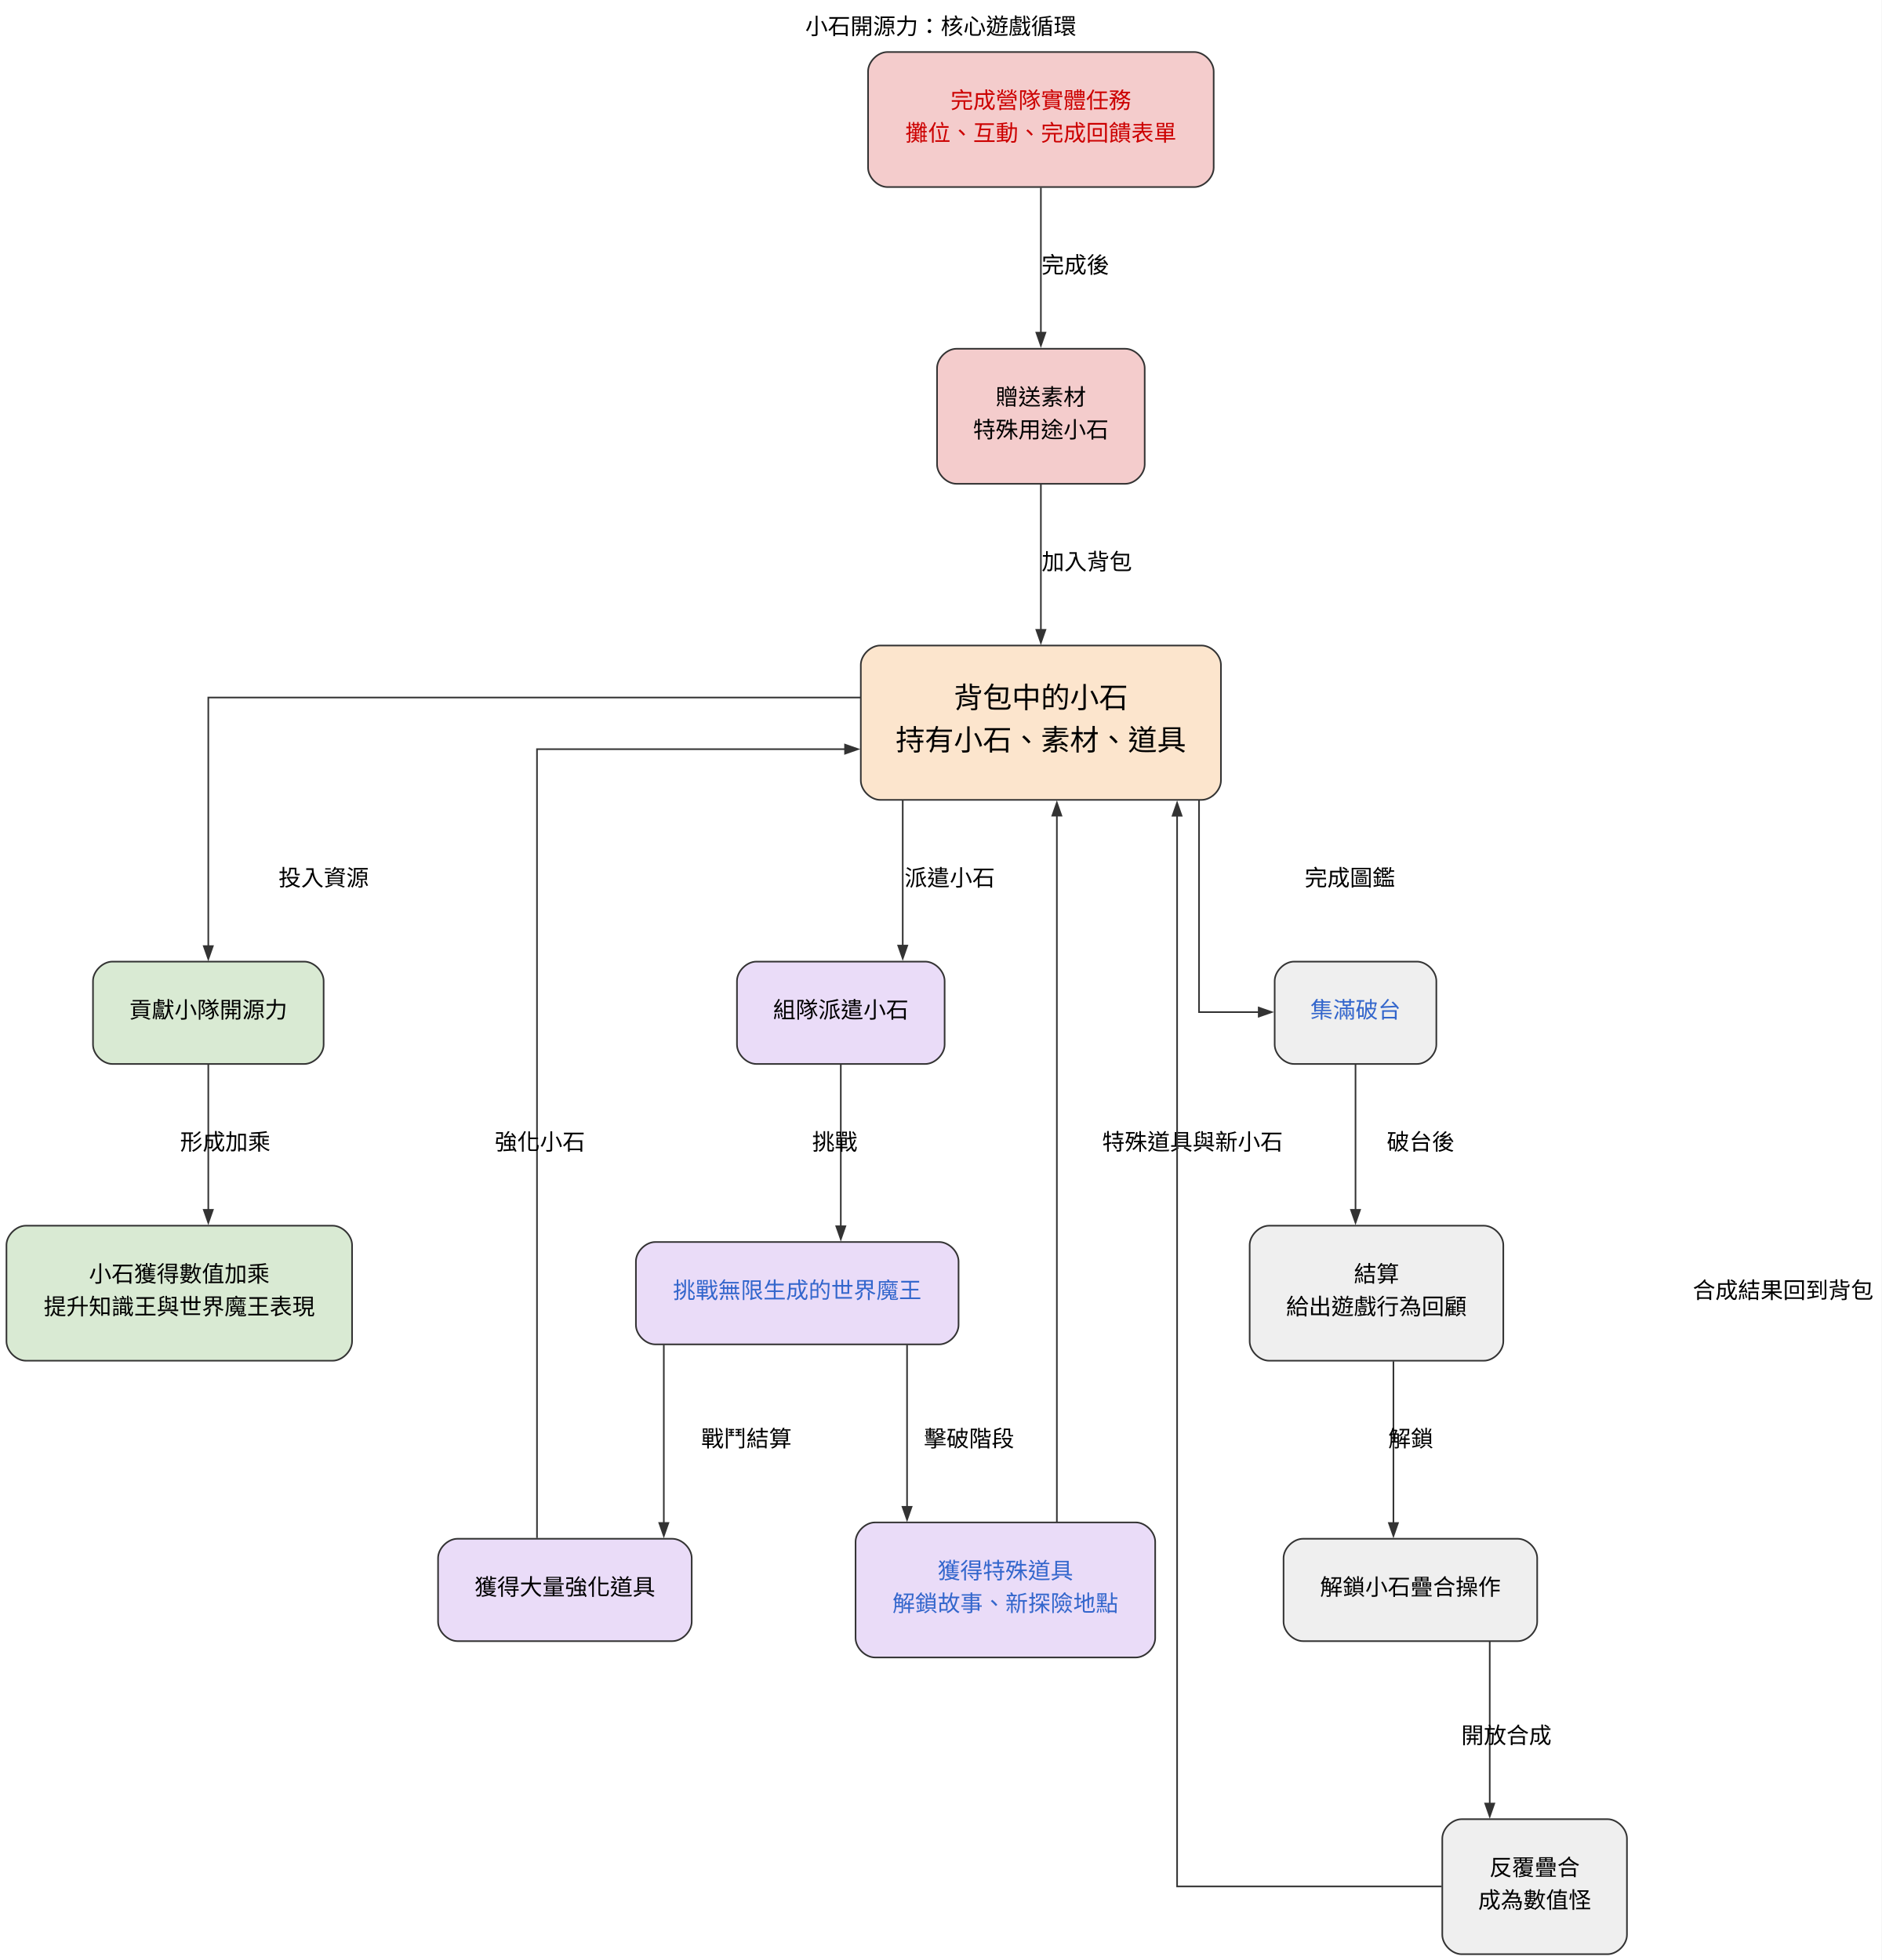
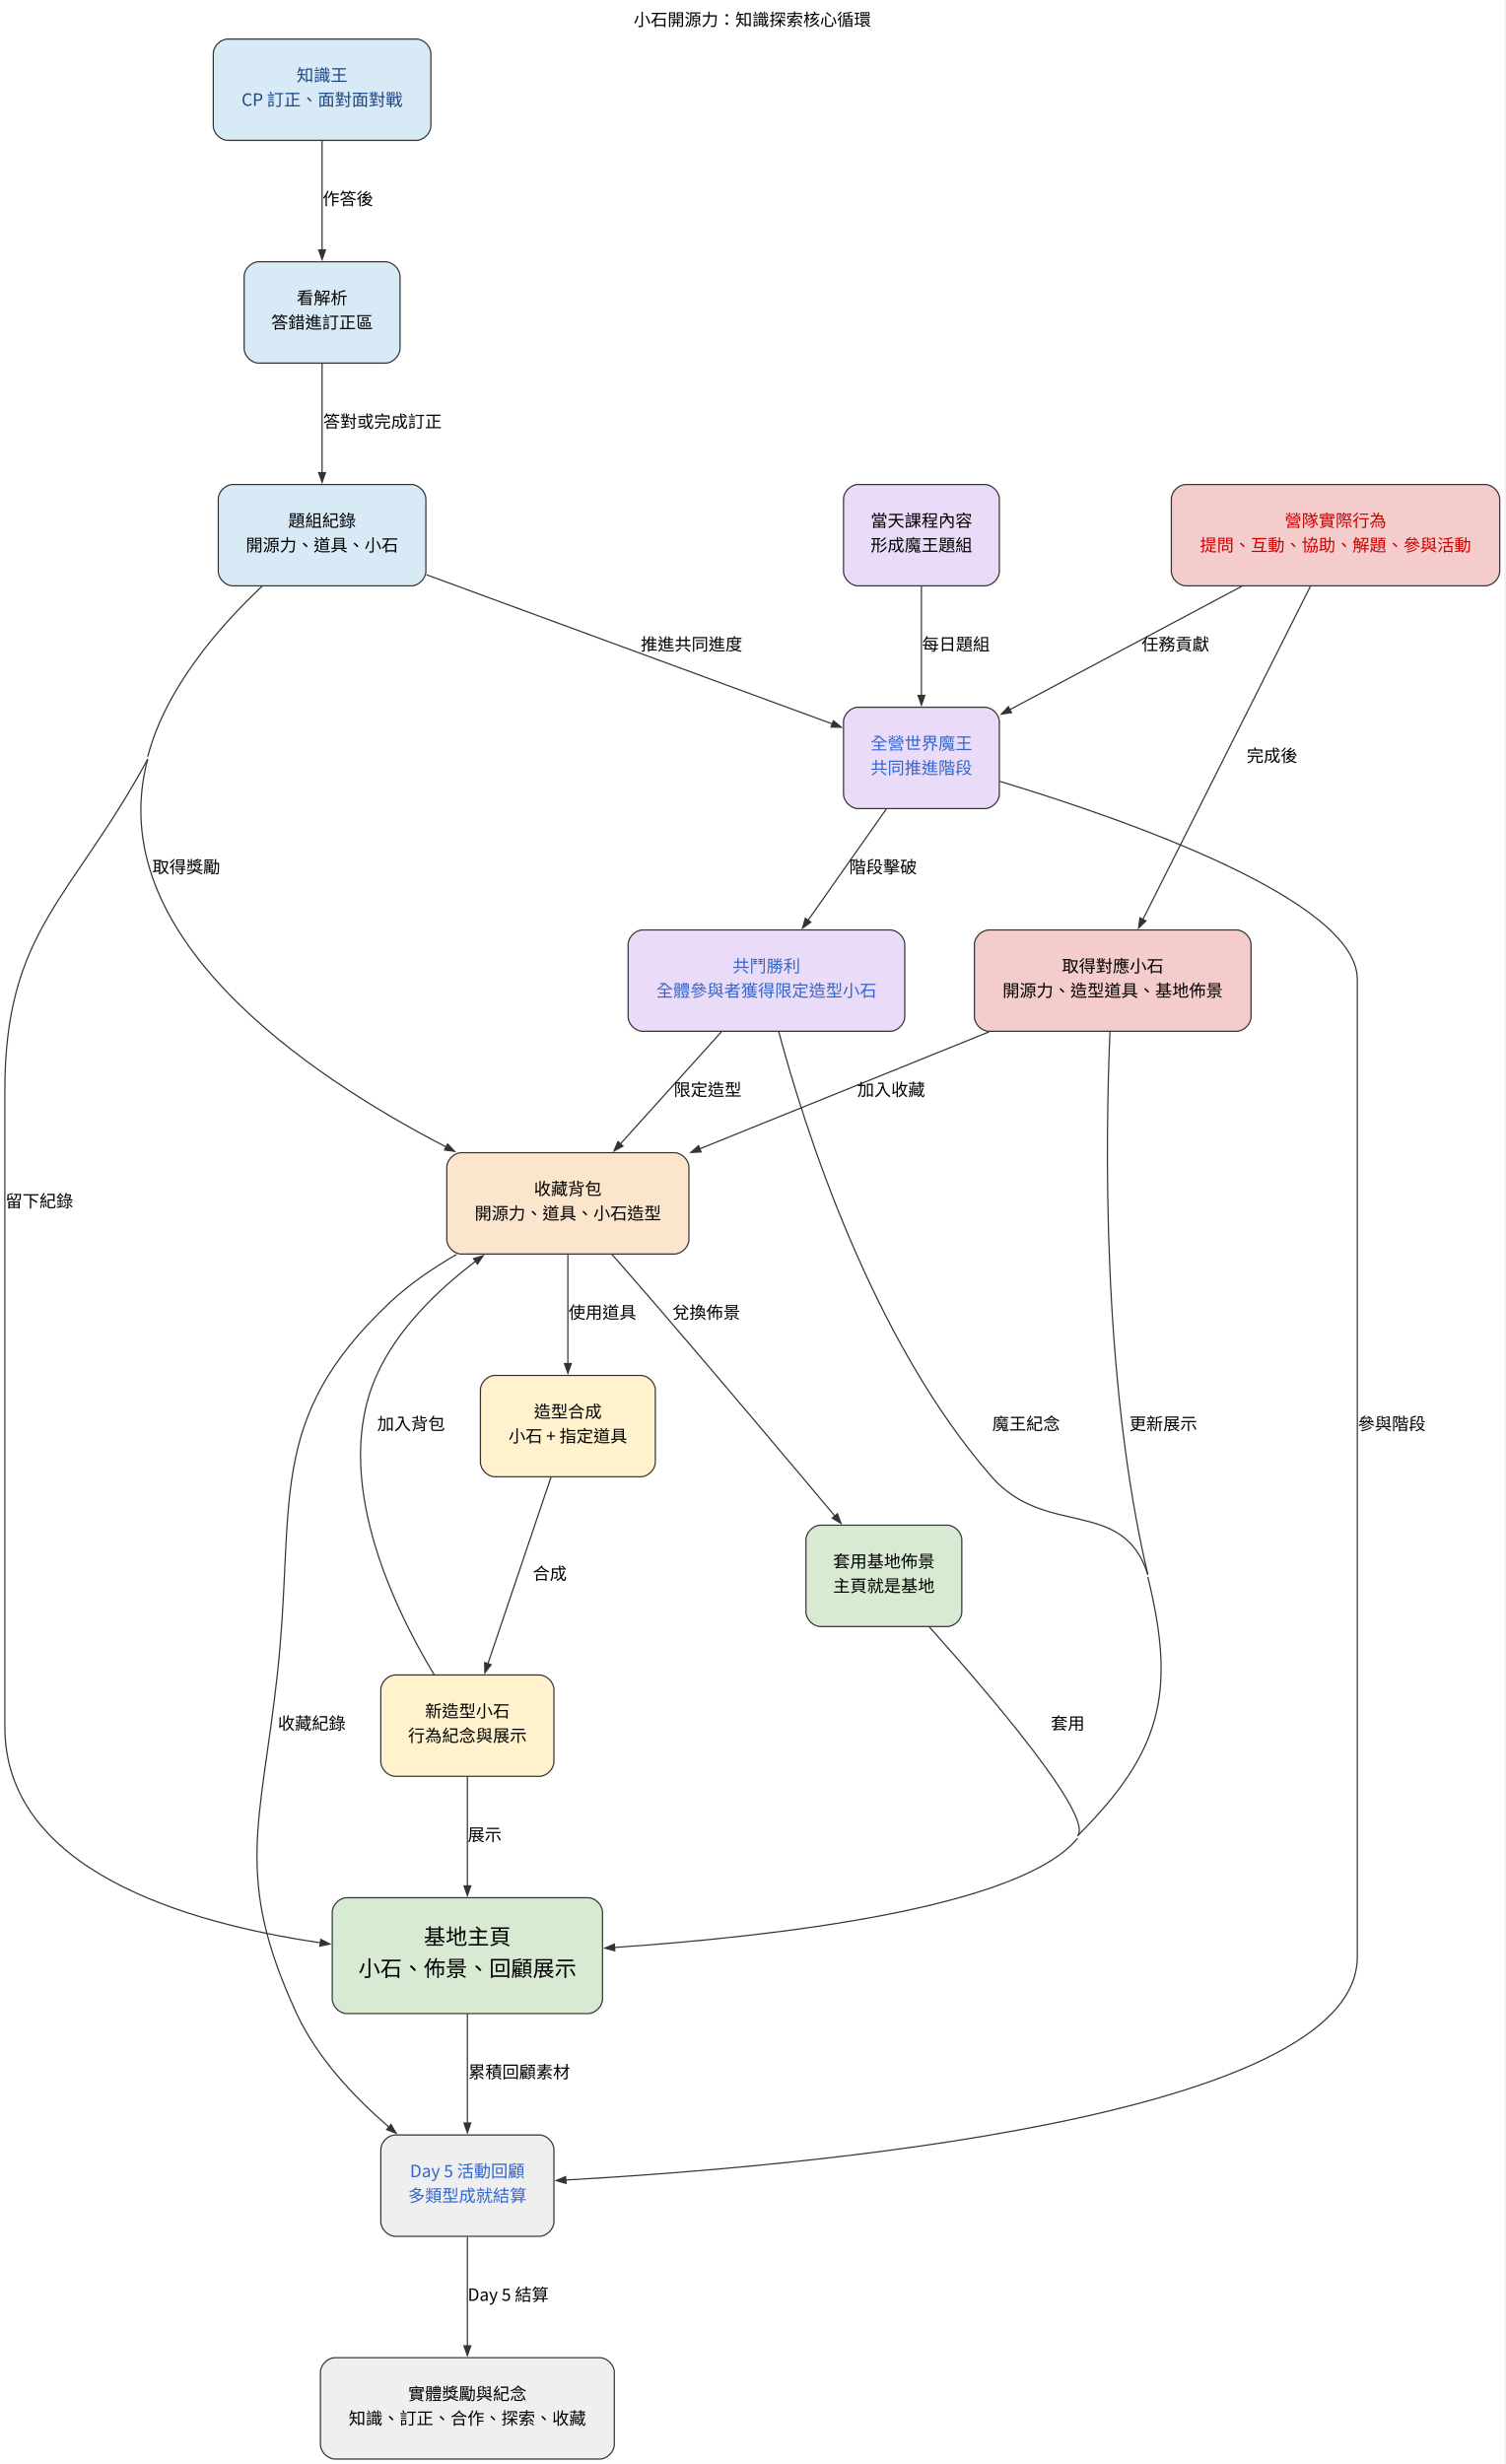
- <svg xmlns="http://www.w3.org/2000/svg" width="1166pt" height="1215pt" viewBox="0.00 0.00 1166.00 1215.00">
-   <g id="graph0" class="graph" transform="scale(1 1) rotate(0) translate(4 1211.4)">
-     <polygon fill="white" stroke="none" points="-4,4 -4,-1211.4 1162.1,-1211.4 1162.1,4 -4,4" />
-     <text xml:space="preserve" text-anchor="middle" x="579.05" y="-1190.1" font-family="Noto Sans CJK TC" font-size="14.00">小石開源力：核心遊戲循環</text>
+ <svg xmlns="http://www.w3.org/2000/svg" width="1243pt" height="2035pt" viewBox="0.00 0.00 1243.00 2035.00">
+   <g id="graph0" class="graph" transform="scale(1 1) rotate(0) translate(4 2030.9)">
+     <polygon fill="white" stroke="none" points="-4,4 -4,-2030.9 1238.6,-2030.9 1238.6,4 -4,4" />
+     <text xml:space="preserve" text-anchor="middle" x="617.3" y="-2009.6" font-family="Noto Sans CJK TC" font-size="14.00">小石開源力：知識探索核心循環</text>
    <g id="node1" class="node">
-       <path fill="#fce5cd" stroke="#333333" d="M740.7,-811.25C740.7,-811.25 541.5,-811.25 541.5,-811.25 535.5,-811.25 529.5,-805.25 529.5,-799.25 529.5,-799.25 529.5,-727.55 529.5,-727.55 529.5,-721.55 535.5,-715.55 541.5,-715.55 541.5,-715.55 740.7,-715.55 740.7,-715.55 746.7,-715.55 752.7,-721.55 752.7,-727.55 752.7,-727.55 752.7,-799.25 752.7,-799.25 752.7,-805.25 746.7,-811.25 740.7,-811.25" />
-       <text xml:space="preserve" text-anchor="middle" x="641.1" y="-772.55" font-family="Noto Sans CJK TC" font-size="18.00">背包中的小石</text>
-       <text xml:space="preserve" text-anchor="middle" x="641.1" y="-746.3" font-family="Noto Sans CJK TC" font-size="18.00">持有小石、素材、道具</text>
+       <path fill="#d9ead3" stroke="#333333" d="M481.6,-463.6C481.6,-463.6 282.4,-463.6 282.4,-463.6 276.4,-463.6 270.4,-457.6 270.4,-451.6 270.4,-451.6 270.4,-379.9 270.4,-379.9 270.4,-373.9 276.4,-367.9 282.4,-367.9 282.4,-367.9 481.6,-367.9 481.6,-367.9 487.6,-367.9 493.6,-373.9 493.6,-379.9 493.6,-379.9 493.6,-451.6 493.6,-451.6 493.6,-457.6 487.6,-463.6 481.6,-463.6" />
+       <text xml:space="preserve" text-anchor="middle" x="382" y="-424.9" font-family="Noto Sans CJK TC" font-size="18.00">基地主頁</text>
+       <text xml:space="preserve" text-anchor="middle" x="382" y="-398.65" font-family="Noto Sans CJK TC" font-size="18.00">小石、佈景、回顧展示</text>
+     </g>
+     <g id="node14" class="node">
+       <path fill="#efefef" stroke="#333333" d="M441.48,-267.65C441.48,-267.65 322.52,-267.65 322.52,-267.65 316.52,-267.65 310.52,-261.65 310.52,-255.65 310.52,-255.65 310.52,-195.95 310.52,-195.95 310.52,-189.95 316.52,-183.95 322.52,-183.95 322.52,-183.95 441.48,-183.95 441.48,-183.95 447.48,-183.95 453.48,-189.95 453.48,-195.95 453.48,-195.95 453.48,-255.65 453.48,-255.65 453.48,-261.65 447.48,-267.65 441.48,-267.65" />
+       <text xml:space="preserve" text-anchor="middle" x="382" y="-232.75" font-family="Noto Sans CJK TC" font-size="14.00" fill="#3366cc">Day 5 活動回顧</text>
+       <text xml:space="preserve" text-anchor="middle" x="382" y="-212.5" font-family="Noto Sans CJK TC" font-size="14.00" fill="#3366cc">多類型成就結算</text>
+     </g>
+     <g id="edge20" class="edge">
+       <path fill="none" stroke="#333333" d="M382,-367.81C382,-340.26 382,-305.45 382,-277.31" />
+       <polygon fill="#333333" stroke="#333333" points="384.8,-277.55 382,-269.55 379.2,-277.55 384.8,-277.55" />
+       <text xml:space="preserve" text-anchor="middle" x="424.75" y="-314.6" font-family="Noto Sans CJK TC" font-size="14.00">累積回顧素材</text>
+     </g>
+     <g id="node2" class="node">
+       <path fill="#fce5cd" stroke="#333333" d="M552.98,-1078.9C552.98,-1078.9 377.02,-1078.9 377.02,-1078.9 371.02,-1078.9 365.02,-1072.9 365.02,-1066.9 365.02,-1066.9 365.02,-1007.2 365.02,-1007.2 365.02,-1001.2 371.02,-995.2 377.02,-995.2 377.02,-995.2 552.98,-995.2 552.98,-995.2 558.98,-995.2 564.98,-1001.2 564.98,-1007.2 564.98,-1007.2 564.98,-1066.9 564.98,-1066.9 564.98,-1072.9 558.98,-1078.9 552.98,-1078.9" />
+       <text xml:space="preserve" text-anchor="middle" x="465" y="-1044" font-family="Noto Sans CJK TC" font-size="14.00">收藏背包</text>
+       <text xml:space="preserve" text-anchor="middle" x="465" y="-1023.75" font-family="Noto Sans CJK TC" font-size="14.00">開源力、道具、小石造型</text>
+     </g>
+     <g id="node8" class="node">
+       <path fill="#fff2cc" stroke="#333333" d="M525.23,-894.95C525.23,-894.95 404.77,-894.95 404.77,-894.95 398.77,-894.95 392.77,-888.95 392.77,-882.95 392.77,-882.95 392.77,-823.25 392.77,-823.25 392.77,-817.25 398.77,-811.25 404.77,-811.25 404.77,-811.25 525.23,-811.25 525.23,-811.25 531.23,-811.25 537.23,-817.25 537.23,-823.25 537.23,-823.25 537.23,-882.95 537.23,-882.95 537.23,-888.95 531.23,-894.95 525.23,-894.95" />
+       <text xml:space="preserve" text-anchor="middle" x="465" y="-860.05" font-family="Noto Sans CJK TC" font-size="14.00">造型合成</text>
+       <text xml:space="preserve" text-anchor="middle" x="465" y="-839.8" font-family="Noto Sans CJK TC" font-size="14.00">小石 + 指定道具</text>
+     </g>
+     <g id="edge4" class="edge">
+       <path fill="none" stroke="#333333" d="M465,-994.76C465,-968.01 465,-932.99 465,-904.58" />
+       <polygon fill="#333333" stroke="#333333" points="467.8,-904.74 465,-896.74 462.2,-904.74 467.8,-904.74" />
+       <text xml:space="preserve" text-anchor="middle" x="493.5" y="-941.9" font-family="Noto Sans CJK TC" font-size="14.00">使用道具</text>
+     </g>
+     <g id="node10" class="node">
+       <path fill="#d9ead3" stroke="#333333" d="M778.35,-771.25C778.35,-771.25 673.65,-771.25 673.65,-771.25 667.65,-771.25 661.65,-765.25 661.65,-759.25 661.65,-759.25 661.65,-699.55 661.65,-699.55 661.65,-693.55 667.65,-687.55 673.65,-687.55 673.65,-687.55 778.35,-687.55 778.35,-687.55 784.35,-687.55 790.35,-693.55 790.35,-699.55 790.35,-699.55 790.35,-759.25 790.35,-759.25 790.35,-765.25 784.35,-771.25 778.35,-771.25" />
+       <text xml:space="preserve" text-anchor="middle" x="726" y="-736.35" font-family="Noto Sans CJK TC" font-size="14.00">套用基地佈景</text>
+       <text xml:space="preserve" text-anchor="middle" x="726" y="-716.1" font-family="Noto Sans CJK TC" font-size="14.00">主頁就是基地</text>
+     </g>
+     <g id="edge8" class="edge">
+       <path fill="none" stroke="#333333" d="M501.27,-995.05C512.46,-982.32 524.78,-968.22 536,-955.2 588.08,-894.75 647.32,-824.41 685.6,-778.73" />
+       <polygon fill="#333333" stroke="#333333" points="687.6,-780.71 690.59,-772.78 683.31,-777.11 687.6,-780.71" />
+       <text xml:space="preserve" text-anchor="middle" x="579.3" y="-941.9" font-family="Noto Sans CJK TC" font-size="14.00">兌換佈景</text>
+     </g>
+     <g id="edge21" class="edge">
+       <path fill="none" stroke="#333333" d="M373.07,-994.86C353.62,-983.67 334.11,-970.38 318,-955.2 214.02,-857.26 240.59,-789.54 225,-647.55 211.41,-523.8 188.73,-480.89 241,-367.9 257.96,-331.25 288.72,-298.71 317.2,-274.14" />
+       <polygon fill="#333333" stroke="#333333" points="318.92,-276.35 323.22,-269.04 315.31,-272.07 318.92,-276.35" />
+       <text xml:space="preserve" text-anchor="middle" x="253.5" y="-602.53" font-family="Noto Sans CJK TC" font-size="14.00">收藏紀錄</text>
+     </g>
+     <g id="node3" class="node">
+       <path fill="#f4cccc" stroke="#333333" d="M1222.6,-1630.75C1222.6,-1630.75 975.4,-1630.75 975.4,-1630.75 969.4,-1630.75 963.4,-1624.75 963.4,-1618.75 963.4,-1618.75 963.4,-1559.05 963.4,-1559.05 963.4,-1553.05 969.4,-1547.05 975.4,-1547.05 975.4,-1547.05 1222.6,-1547.05 1222.6,-1547.05 1228.6,-1547.05 1234.6,-1553.05 1234.6,-1559.05 1234.6,-1559.05 1234.6,-1618.75 1234.6,-1618.75 1234.6,-1624.75 1228.6,-1630.75 1222.6,-1630.75" />
+       <text xml:space="preserve" text-anchor="middle" x="1099" y="-1595.85" font-family="Noto Sans CJK TC" font-size="14.00" fill="#cc0000">營隊實際行為</text>
+       <text xml:space="preserve" text-anchor="middle" x="1099" y="-1575.6" font-family="Noto Sans CJK TC" font-size="14.00" fill="#cc0000">提問、互動、協助、解題、參與活動</text>
    </g>
    <g id="node4" class="node">
-       <path fill="#d9ead3" stroke="#333333" d="M184.58,-615.3C184.58,-615.3 65.63,-615.3 65.63,-615.3 59.63,-615.3 53.63,-609.3 53.63,-603.3 53.63,-603.3 53.63,-563.85 53.63,-563.85 53.63,-557.85 59.63,-551.85 65.63,-551.85 65.63,-551.85 184.58,-551.85 184.58,-551.85 190.58,-551.85 196.58,-557.85 196.58,-563.85 196.58,-563.85 196.58,-603.3 196.58,-603.3 196.58,-609.3 190.58,-615.3 184.58,-615.3" />
-       <text xml:space="preserve" text-anchor="middle" x="125.1" y="-580.4" font-family="Noto Sans CJK TC" font-size="14.00">貢獻小隊開源力</text>
+       <path fill="#f4cccc" stroke="#333333" d="M1017.22,-1262.85C1017.22,-1262.85 812.77,-1262.85 812.77,-1262.85 806.77,-1262.85 800.77,-1256.85 800.77,-1250.85 800.77,-1250.85 800.77,-1191.15 800.77,-1191.15 800.77,-1185.15 806.77,-1179.15 812.77,-1179.15 812.77,-1179.15 1017.22,-1179.15 1017.22,-1179.15 1023.22,-1179.15 1029.22,-1185.15 1029.22,-1191.15 1029.22,-1191.15 1029.22,-1250.85 1029.22,-1250.85 1029.22,-1256.85 1023.22,-1262.85 1017.22,-1262.85" />
+       <text xml:space="preserve" text-anchor="middle" x="915" y="-1227.95" font-family="Noto Sans CJK TC" font-size="14.00">取得對應小石</text>
+       <text xml:space="preserve" text-anchor="middle" x="915" y="-1207.7" font-family="Noto Sans CJK TC" font-size="14.00">開源力、造型道具、基地佈景</text>
+     </g>
+     <g id="edge1" class="edge">
+       <path fill="none" stroke="#333333" d="M1078.25,-1546.64C1044.13,-1478.79 976.33,-1343.96 939.76,-1271.24" />
+       <polygon fill="#333333" stroke="#333333" points="942.45,-1270.35 936.35,-1264.46 937.45,-1272.87 942.45,-1270.35" />
+       <text xml:space="preserve" text-anchor="middle" x="1046.67" y="-1401.77" font-family="Noto Sans CJK TC" font-size="14.00">完成後</text>
+     </g>
+     <g id="node12" class="node">
+       <path fill="#eadcf8" stroke="#333333" d="M809.35,-1446.8C809.35,-1446.8 704.65,-1446.8 704.65,-1446.8 698.65,-1446.8 692.65,-1440.8 692.65,-1434.8 692.65,-1434.8 692.65,-1375.1 692.65,-1375.1 692.65,-1369.1 698.65,-1363.1 704.65,-1363.1 704.65,-1363.1 809.35,-1363.1 809.35,-1363.1 815.35,-1363.1 821.35,-1369.1 821.35,-1375.1 821.35,-1375.1 821.35,-1434.8 821.35,-1434.8 821.35,-1440.8 815.35,-1446.8 809.35,-1446.8" />
+       <text xml:space="preserve" text-anchor="middle" x="757" y="-1411.9" font-family="Noto Sans CJK TC" font-size="14.00" fill="#3366cc">全營世界魔王</text>
+       <text xml:space="preserve" text-anchor="middle" x="757" y="-1391.65" font-family="Noto Sans CJK TC" font-size="14.00" fill="#3366cc">共同推進階段</text>
+     </g>
+     <g id="edge16" class="edge">
+       <path fill="none" stroke="#333333" d="M1021.39,-1546.61C963.92,-1516.03 886.13,-1474.65 829.82,-1444.69" />
+       <polygon fill="#333333" stroke="#333333" points="831.39,-1442.35 823.01,-1441.07 828.76,-1447.3 831.39,-1442.35" />
+       <text xml:space="preserve" text-anchor="middle" x="966.75" y="-1493.75" font-family="Noto Sans CJK TC" font-size="14.00">任務貢獻</text>
    </g>
    <g id="edge3" class="edge">
-       <path fill="none" stroke="#333333" d="M529.14,-779C377.38,-779 125.1,-779 125.1,-779 125.1,-779 125.1,-624.92 125.1,-624.92" />
-       <polygon fill="#333333" stroke="#333333" points="127.9,-624.92 125.1,-616.92 122.3,-624.92 127.9,-624.92" />
-       <text xml:space="preserve" text-anchor="middle" x="196.6" y="-662.25" font-family="Noto Sans CJK TC" font-size="14.00">投入資源</text>
+       <path fill="none" stroke="#333333" d="M912.72,-1178.69C909.04,-1093.54 905.68,-892.83 944,-730.4" />
+       <text xml:space="preserve" text-anchor="middle" x="956.66" y="-849.93" font-family="Noto Sans CJK TC" font-size="14.00">更新展示</text>
+     </g>
+     <g id="edge2" class="edge">
+       <path fill="none" stroke="#333333" d="M812.89,-1178.71C741.62,-1149.9 646.63,-1111.49 573.91,-1082.09" />
+       <polygon fill="#333333" stroke="#333333" points="575.03,-1079.52 566.56,-1079.11 572.93,-1084.71 575.03,-1079.52" />
+       <text xml:space="preserve" text-anchor="middle" x="731.99" y="-1125.85" font-family="Noto Sans CJK TC" font-size="14.00">加入收藏</text>
+     </g>
+     <g id="node5" class="node">
+       <path fill="#d9eaf7" stroke="#333333" d="M339.85,-1998.65C339.85,-1998.65 184.15,-1998.65 184.15,-1998.65 178.15,-1998.65 172.15,-1992.65 172.15,-1986.65 172.15,-1986.65 172.15,-1926.95 172.15,-1926.95 172.15,-1920.95 178.15,-1914.95 184.15,-1914.95 184.15,-1914.95 339.85,-1914.95 339.85,-1914.95 345.85,-1914.95 351.85,-1920.95 351.85,-1926.95 351.85,-1926.95 351.85,-1986.65 351.85,-1986.65 351.85,-1992.65 345.85,-1998.65 339.85,-1998.65" />
+       <text xml:space="preserve" text-anchor="middle" x="262" y="-1963.75" font-family="Noto Sans CJK TC" font-size="14.00" fill="#1c4587">知識王</text>
+       <text xml:space="preserve" text-anchor="middle" x="262" y="-1943.5" font-family="Noto Sans CJK TC" font-size="14.00" fill="#1c4587">CP 訂正、面對面對戰</text>
    </g>
    <g id="node6" class="node">
-       <path fill="#eadcf8" stroke="#333333" d="M569.45,-615.3C569.45,-615.3 464.75,-615.3 464.75,-615.3 458.75,-615.3 452.75,-609.3 452.75,-603.3 452.75,-603.3 452.75,-563.85 452.75,-563.85 452.75,-557.85 458.75,-551.85 464.75,-551.85 464.75,-551.85 569.45,-551.85 569.45,-551.85 575.45,-551.85 581.45,-557.85 581.45,-563.85 581.45,-563.85 581.45,-603.3 581.45,-603.3 581.45,-609.3 575.45,-615.3 569.45,-615.3" />
-       <text xml:space="preserve" text-anchor="middle" x="517.1" y="-580.4" font-family="Noto Sans CJK TC" font-size="14.00">組隊派遣小石</text>
+       <path fill="#d9eaf7" stroke="#333333" d="M314.35,-1814.7C314.35,-1814.7 209.65,-1814.7 209.65,-1814.7 203.65,-1814.7 197.65,-1808.7 197.65,-1802.7 197.65,-1802.7 197.65,-1743 197.65,-1743 197.65,-1737 203.65,-1731 209.65,-1731 209.65,-1731 314.35,-1731 314.35,-1731 320.35,-1731 326.35,-1737 326.35,-1743 326.35,-1743 326.35,-1802.7 326.35,-1802.7 326.35,-1808.7 320.35,-1814.7 314.35,-1814.7" />
+       <text xml:space="preserve" text-anchor="middle" x="262" y="-1779.8" font-family="Noto Sans CJK TC" font-size="14.00">看解析</text>
+       <text xml:space="preserve" text-anchor="middle" x="262" y="-1759.55" font-family="Noto Sans CJK TC" font-size="14.00">答錯進訂正區</text>
+     </g>
+     <g id="edge10" class="edge">
+       <path fill="none" stroke="#333333" d="M262,-1914.51C262,-1887.76 262,-1852.74 262,-1824.33" />
+       <polygon fill="#333333" stroke="#333333" points="264.8,-1824.49 262,-1816.49 259.2,-1824.49 264.8,-1824.49" />
+       <text xml:space="preserve" text-anchor="middle" x="283.38" y="-1861.65" font-family="Noto Sans CJK TC" font-size="14.00">作答後</text>
+     </g>
+     <g id="node7" class="node">
+       <path fill="#d9eaf7" stroke="#333333" d="M335.73,-1630.75C335.73,-1630.75 188.28,-1630.75 188.28,-1630.75 182.28,-1630.75 176.28,-1624.75 176.28,-1618.75 176.28,-1618.75 176.28,-1559.05 176.28,-1559.05 176.28,-1553.05 182.28,-1547.05 188.28,-1547.05 188.28,-1547.05 335.73,-1547.05 335.73,-1547.05 341.73,-1547.05 347.73,-1553.05 347.73,-1559.05 347.73,-1559.05 347.73,-1618.75 347.73,-1618.75 347.73,-1624.75 341.73,-1630.75 335.73,-1630.75" />
+       <text xml:space="preserve" text-anchor="middle" x="262" y="-1595.85" font-family="Noto Sans CJK TC" font-size="14.00">題組紀錄</text>
+       <text xml:space="preserve" text-anchor="middle" x="262" y="-1575.6" font-family="Noto Sans CJK TC" font-size="14.00">開源力、道具、小石</text>
+     </g>
+     <g id="edge11" class="edge">
+       <path fill="none" stroke="#333333" d="M262,-1730.56C262,-1703.81 262,-1668.79 262,-1640.38" />
+       <polygon fill="#333333" stroke="#333333" points="264.8,-1640.54 262,-1632.54 259.2,-1640.54 264.8,-1640.54" />
+       <text xml:space="preserve" text-anchor="middle" x="311.88" y="-1677.7" font-family="Noto Sans CJK TC" font-size="14.00">答對或完成訂正</text>
+     </g>
+     <g id="edge13" class="edge">
+       <path fill="none" stroke="#333333" d="M212.56,-1546.83C176.95,-1513.34 132.71,-1462.48 118,-1405.95" />
+       <path fill="none" stroke="#333333" d="M118,-1403.95C54.87,-1287.39 0,-1262.58 0,-1130.03 0,-1130.03 0,-1130.03 0,-604.7 0,-486.62 148.77,-442.72 260.63,-426.4" />
+       <polygon fill="#333333" stroke="#333333" points="260.94,-429.19 268.47,-425.3 260.16,-423.64 260.94,-429.19" />
+       <text xml:space="preserve" text-anchor="middle" x="28.5" y="-1033.88" font-family="Noto Sans CJK TC" font-size="14.00">留下紀錄</text>
+     </g>
+     <g id="edge12" class="edge">
+       <path fill="none" stroke="#333333" d="M118,-1403.95C79.12,-1258.59 248.86,-1143.48 364.62,-1083.53" />
+       <polygon fill="#333333" stroke="#333333" points="365.66,-1086.14 371.51,-1080 363.11,-1081.15 365.66,-1086.14" />
+       <text xml:space="preserve" text-anchor="middle" x="149.8" y="-1309.8" font-family="Noto Sans CJK TC" font-size="14.00">取得獎勵</text>
+     </g>
+     <g id="edge15" class="edge">
+       <path fill="none" stroke="#333333" d="M348.22,-1556.21C443.12,-1521.33 594.04,-1465.85 683.52,-1432.96" />
+       <polygon fill="#333333" stroke="#333333" points="684.29,-1435.66 690.84,-1430.27 682.36,-1430.4 684.29,-1435.66" />
+       <text xml:space="preserve" text-anchor="middle" x="567.09" y="-1493.75" font-family="Noto Sans CJK TC" font-size="14.00">推進共同進度</text>
+     </g>
+     <g id="node9" class="node">
+       <path fill="#fff2cc" stroke="#333333" d="M441.48,-647.55C441.48,-647.55 322.52,-647.55 322.52,-647.55 316.52,-647.55 310.52,-641.55 310.52,-635.55 310.52,-635.55 310.52,-575.85 310.52,-575.85 310.52,-569.85 316.52,-563.85 322.52,-563.85 322.52,-563.85 441.48,-563.85 441.48,-563.85 447.48,-563.85 453.48,-569.85 453.48,-575.85 453.48,-575.85 453.48,-635.55 453.48,-635.55 453.48,-641.55 447.48,-647.55 441.48,-647.55" />
+       <text xml:space="preserve" text-anchor="middle" x="382" y="-612.65" font-family="Noto Sans CJK TC" font-size="14.00">新造型小石</text>
+       <text xml:space="preserve" text-anchor="middle" x="382" y="-592.4" font-family="Noto Sans CJK TC" font-size="14.00">行為紀念與展示</text>
    </g>
    <g id="edge5" class="edge">
-       <path fill="none" stroke="#333333" d="M555.48,-715.21C555.48,-715.21 555.48,-625.23 555.48,-625.23" />
-       <polygon fill="#333333" stroke="#333333" points="558.28,-625.23 555.48,-617.23 552.68,-625.23 558.28,-625.23" />
-       <text xml:space="preserve" text-anchor="middle" x="584.6" y="-662.25" font-family="Noto Sans CJK TC" font-size="14.00">派遣小石</text>
+       <path fill="none" stroke="#333333" d="M451.11,-811.03C436.74,-768.56 414.3,-702.21 398.92,-656.72" />
+       <polygon fill="#333333" stroke="#333333" points="401.64,-656.02 396.42,-649.34 396.33,-657.82 401.64,-656.02" />
+       <text xml:space="preserve" text-anchor="middle" x="450.03" y="-726.23" font-family="Noto Sans CJK TC" font-size="14.00">合成</text>
    </g>
-     <g id="node10" class="node">
-       <path fill="#efefef" stroke="#333333" d="M874.2,-615.3C874.2,-615.3 798,-615.3 798,-615.3 792,-615.3 786,-609.3 786,-603.3 786,-603.3 786,-563.85 786,-563.85 786,-557.85 792,-551.85 798,-551.85 798,-551.85 874.2,-551.85 874.2,-551.85 880.2,-551.85 886.2,-557.85 886.2,-563.85 886.2,-563.85 886.2,-603.3 886.2,-603.3 886.2,-609.3 880.2,-615.3 874.2,-615.3" />
-       <text xml:space="preserve" text-anchor="middle" x="836.1" y="-580.4" font-family="Noto Sans CJK TC" font-size="14.00" fill="#3366cc">集滿破台</text>
-     </g>
-     <g id="edge11" class="edge">
-       <path fill="none" stroke="#333333" d="M739.12,-715.32C739.12,-662.18 739.12,-584 739.12,-584 739.12,-584 776.11,-584 776.11,-584" />
-       <polygon fill="#333333" stroke="#333333" points="776.11,-586.8 784.11,-584 776.11,-581.2 776.11,-586.8" />
-       <text xml:space="preserve" text-anchor="middle" x="832.6" y="-662.25" font-family="Noto Sans CJK TC" font-size="14.00">完成圖鑑</text>
-     </g>
-     <g id="node2" class="node">
-       <path fill="#f4cccc" stroke="#333333" d="M736.2,-1179.15C736.2,-1179.15 546,-1179.15 546,-1179.15 540,-1179.15 534,-1173.15 534,-1167.15 534,-1167.15 534,-1107.45 534,-1107.45 534,-1101.45 540,-1095.45 546,-1095.45 546,-1095.45 736.2,-1095.45 736.2,-1095.45 742.2,-1095.45 748.2,-1101.45 748.2,-1107.45 748.2,-1107.45 748.2,-1167.15 748.2,-1167.15 748.2,-1173.15 742.2,-1179.15 736.2,-1179.15" />
-       <text xml:space="preserve" text-anchor="middle" x="641.1" y="-1144.25" font-family="Noto Sans CJK TC" font-size="14.00" fill="#cc0000">完成營隊實體任務</text>
-       <text xml:space="preserve" text-anchor="middle" x="641.1" y="-1124" font-family="Noto Sans CJK TC" font-size="14.00" fill="#cc0000">攤位、互動、完成回饋表單</text>
-     </g>
-     <g id="node3" class="node">
-       <path fill="#f4cccc" stroke="#333333" d="M693.45,-995.2C693.45,-995.2 588.75,-995.2 588.75,-995.2 582.75,-995.2 576.75,-989.2 576.75,-983.2 576.75,-983.2 576.75,-923.5 576.75,-923.5 576.75,-917.5 582.75,-911.5 588.75,-911.5 588.75,-911.5 693.45,-911.5 693.45,-911.5 699.45,-911.5 705.45,-917.5 705.45,-923.5 705.45,-923.5 705.45,-983.2 705.45,-983.2 705.45,-989.2 699.45,-995.2 693.45,-995.2" />
-       <text xml:space="preserve" text-anchor="middle" x="641.1" y="-960.3" font-family="Noto Sans CJK TC" font-size="14.00">贈送素材</text>
-       <text xml:space="preserve" text-anchor="middle" x="641.1" y="-940.05" font-family="Noto Sans CJK TC" font-size="14.00">特殊用途小石</text>
-     </g>
-     <g id="edge1" class="edge">
-       <path fill="none" stroke="#333333" d="M641.1,-1095.1C641.1,-1095.1 641.1,-1005.19 641.1,-1005.19" />
-       <polygon fill="#333333" stroke="#333333" points="643.9,-1005.19 641.1,-997.19 638.3,-1005.19 643.9,-1005.19" />
-       <text xml:space="preserve" text-anchor="middle" x="662.48" y="-1042.15" font-family="Noto Sans CJK TC" font-size="14.00">完成後</text>
-     </g>
-     <g id="edge2" class="edge">
-       <path fill="none" stroke="#333333" d="M641.1,-911.19C641.1,-911.19 641.1,-820.98 641.1,-820.98" />
-       <polygon fill="#333333" stroke="#333333" points="643.9,-820.98 641.1,-812.98 638.3,-820.98 643.9,-820.98" />
-       <text xml:space="preserve" text-anchor="middle" x="669.6" y="-858.2" font-family="Noto Sans CJK TC" font-size="14.00">加入背包</text>
-     </g>
-     <g id="node5" class="node">
-       <path fill="#d9ead3" stroke="#333333" d="M202.2,-451.6C202.2,-451.6 12,-451.6 12,-451.6 6,-451.6 0,-445.6 0,-439.6 0,-439.6 0,-379.9 0,-379.9 0,-373.9 6,-367.9 12,-367.9 12,-367.9 202.2,-367.9 202.2,-367.9 208.2,-367.9 214.2,-373.9 214.2,-379.9 214.2,-379.9 214.2,-439.6 214.2,-439.6 214.2,-445.6 208.2,-451.6 202.2,-451.6" />
-       <text xml:space="preserve" text-anchor="middle" x="107.1" y="-416.7" font-family="Noto Sans CJK TC" font-size="14.00">小石獲得數值加乘</text>
-       <text xml:space="preserve" text-anchor="middle" x="107.1" y="-396.45" font-family="Noto Sans CJK TC" font-size="14.00">提升知識王與世界魔王表現</text>
-     </g>
-     <g id="edge4" class="edge">
-       <path fill="none" stroke="#333333" d="M125.1,-551.69C125.1,-551.69 125.1,-461.43 125.1,-461.43" />
-       <polygon fill="#333333" stroke="#333333" points="127.9,-461.43 125.1,-453.43 122.3,-461.43 127.9,-461.43" />
-       <text xml:space="preserve" text-anchor="middle" x="135.6" y="-498.55" font-family="Noto Sans CJK TC" font-size="14.00">形成加乘</text>
-     </g>
-     <g id="node7" class="node">
-       <path fill="#eadcf8" stroke="#333333" d="M578.08,-441.48C578.08,-441.48 402.12,-441.48 402.12,-441.48 396.12,-441.48 390.12,-435.48 390.12,-429.48 390.12,-429.48 390.12,-390.02 390.12,-390.02 390.12,-384.02 396.12,-378.02 402.12,-378.02 402.12,-378.02 578.08,-378.02 578.08,-378.02 584.08,-378.02 590.08,-384.02 590.08,-390.02 590.08,-390.02 590.08,-429.48 590.08,-429.48 590.08,-435.48 584.08,-441.48 578.08,-441.48" />
-       <text xml:space="preserve" text-anchor="middle" x="490.1" y="-406.57" font-family="Noto Sans CJK TC" font-size="14.00" fill="#3366cc">挑戰無限生成的世界魔王</text>
+     <g id="edge7" class="edge">
+       <path fill="none" stroke="#333333" d="M382,-563.45C382,-536.93 382,-502.13 382,-473.07" />
+       <polygon fill="#333333" stroke="#333333" points="384.8,-473.37 382,-465.37 379.2,-473.37 384.8,-473.37" />
+       <text xml:space="preserve" text-anchor="middle" x="396.25" y="-510.55" font-family="Noto Sans CJK TC" font-size="14.00">展示</text>
    </g>
    <g id="edge6" class="edge">
-       <path fill="none" stroke="#333333" d="M517.1,-551.69C517.1,-551.69 517.1,-451.24 517.1,-451.24" />
-       <polygon fill="#333333" stroke="#333333" points="519.9,-451.24 517.1,-443.24 514.3,-451.24 519.9,-451.24" />
-       <text xml:space="preserve" text-anchor="middle" x="513.35" y="-498.55" font-family="Noto Sans CJK TC" font-size="14.00">挑戰</text>
-     </g>
-     <g id="node8" class="node">
-       <path fill="#eadcf8" stroke="#333333" d="M412.7,-257.52C412.7,-257.52 279.5,-257.52 279.5,-257.52 273.5,-257.52 267.5,-251.52 267.5,-245.52 267.5,-245.52 267.5,-206.07 267.5,-206.07 267.5,-200.07 273.5,-194.07 279.5,-194.07 279.5,-194.07 412.7,-194.07 412.7,-194.07 418.7,-194.07 424.7,-200.07 424.7,-206.07 424.7,-206.07 424.7,-245.52 424.7,-245.52 424.7,-251.52 418.7,-257.52 412.7,-257.52" />
-       <text xml:space="preserve" text-anchor="middle" x="346.1" y="-222.62" font-family="Noto Sans CJK TC" font-size="14.00">獲得大量強化道具</text>
-     </g>
-     <g id="edge7" class="edge">
-       <path fill="none" stroke="#333333" d="M407.41,-377.71C407.41,-377.71 407.41,-267.3 407.41,-267.3" />
-       <polygon fill="#333333" stroke="#333333" points="410.21,-267.3 407.41,-259.3 404.61,-267.3 410.21,-267.3" />
-       <text xml:space="preserve" text-anchor="middle" x="458.6" y="-314.6" font-family="Noto Sans CJK TC" font-size="14.00">戰鬥結算</text>
-     </g>
-     <g id="node9" class="node">
-       <path fill="#eadcf8" stroke="#333333" d="M699.95,-267.65C699.95,-267.65 538.25,-267.65 538.25,-267.65 532.25,-267.65 526.25,-261.65 526.25,-255.65 526.25,-255.65 526.25,-195.95 526.25,-195.95 526.25,-189.95 532.25,-183.95 538.25,-183.95 538.25,-183.95 699.95,-183.95 699.95,-183.95 705.95,-183.95 711.95,-189.95 711.95,-195.95 711.95,-195.95 711.95,-255.65 711.95,-255.65 711.95,-261.65 705.95,-267.65 699.95,-267.65" />
-       <text xml:space="preserve" text-anchor="middle" x="619.1" y="-232.75" font-family="Noto Sans CJK TC" font-size="14.00" fill="#3366cc">獲得特殊道具</text>
-       <text xml:space="preserve" text-anchor="middle" x="619.1" y="-212.5" font-family="Noto Sans CJK TC" font-size="14.00" fill="#3366cc">解鎖故事、新探險地點</text>
+       <path fill="none" stroke="#333333" d="M354.59,-647.76C320.06,-705 269.5,-811.18 307,-894.95 324.11,-933.17 357.26,-965.31 388.8,-989.21" />
+       <polygon fill="#333333" stroke="#333333" points="387.03,-991.39 395.12,-993.9 390.36,-986.89 387.03,-991.39" />
+       <text xml:space="preserve" text-anchor="middle" x="335.5" y="-849.93" font-family="Noto Sans CJK TC" font-size="14.00">加入背包</text>
    </g>
    <g id="edge9" class="edge">
-       <path fill="none" stroke="#333333" d="M558.16,-377.71C558.16,-377.71 558.16,-277.34 558.16,-277.34" />
-       <polygon fill="#333333" stroke="#333333" points="560.96,-277.34 558.16,-269.34 555.36,-277.34 560.96,-277.34" />
-       <text xml:space="preserve" text-anchor="middle" x="596.6" y="-314.6" font-family="Noto Sans CJK TC" font-size="14.00">擊破階段</text>
-     </g>
-     <g id="edge8" class="edge">
-       <path fill="none" stroke="#333333" d="M328.81,-258.01C328.81,-371.64 328.81,-747 328.81,-747 328.81,-747 519.73,-747 519.73,-747" />
-       <polygon fill="#333333" stroke="#333333" points="519.73,-749.8 527.73,-747 519.73,-744.2 519.73,-749.8" />
-       <text xml:space="preserve" text-anchor="middle" x="330.6" y="-498.55" font-family="Noto Sans CJK TC" font-size="14.00">強化小石</text>
-     </g>
-     <g id="edge10" class="edge">
-       <path fill="none" stroke="#333333" d="M651.01,-267.98C651.01,-267.98 651.01,-705.79 651.01,-705.79" />
-       <polygon fill="#333333" stroke="#333333" points="648.21,-705.79 651.01,-713.79 653.81,-705.79 648.21,-705.79" />
-       <text xml:space="preserve" text-anchor="middle" x="735.1" y="-498.55" font-family="Noto Sans CJK TC" font-size="14.00">特殊道具與新小石</text>
+       <path fill="none" stroke="#333333" d="M886,-512.73C838.64,-454.96 637,-431.69 503.56,-422.51" />
+       <polygon fill="#333333" stroke="#333333" points="503.76,-419.72 495.59,-421.97 503.38,-425.3 503.76,-419.72" />
+       <path fill="none" stroke="#333333" d="M763.43,-687.35C814.75,-629.94 899.22,-530.85 886,-514.73" />
+       <text xml:space="preserve" text-anchor="middle" x="877.83" y="-602.53" font-family="Noto Sans CJK TC" font-size="14.00">套用</text>
    </g>
    <g id="node11" class="node">
-       <path fill="#efefef" stroke="#333333" d="M915.7,-451.6C915.7,-451.6 782.5,-451.6 782.5,-451.6 776.5,-451.6 770.5,-445.6 770.5,-439.6 770.5,-439.6 770.5,-379.9 770.5,-379.9 770.5,-373.9 776.5,-367.9 782.5,-367.9 782.5,-367.9 915.7,-367.9 915.7,-367.9 921.7,-367.9 927.7,-373.9 927.7,-379.9 927.7,-379.9 927.7,-439.6 927.7,-439.6 927.7,-445.6 921.7,-451.6 915.7,-451.6" />
-       <text xml:space="preserve" text-anchor="middle" x="849.1" y="-416.7" font-family="Noto Sans CJK TC" font-size="14.00">結算</text>
-       <text xml:space="preserve" text-anchor="middle" x="849.1" y="-396.45" font-family="Noto Sans CJK TC" font-size="14.00">給出遊戲行為回顧</text>
+       <path fill="#eadcf8" stroke="#333333" d="M809.35,-1630.75C809.35,-1630.75 704.65,-1630.75 704.65,-1630.75 698.65,-1630.75 692.65,-1624.75 692.65,-1618.75 692.65,-1618.75 692.65,-1559.05 692.65,-1559.05 692.65,-1553.05 698.65,-1547.05 704.65,-1547.05 704.65,-1547.05 809.35,-1547.05 809.35,-1547.05 815.35,-1547.05 821.35,-1553.05 821.35,-1559.05 821.35,-1559.05 821.35,-1618.75 821.35,-1618.75 821.35,-1624.75 815.35,-1630.75 809.35,-1630.75" />
+       <text xml:space="preserve" text-anchor="middle" x="757" y="-1595.85" font-family="Noto Sans CJK TC" font-size="14.00">當天課程內容</text>
+       <text xml:space="preserve" text-anchor="middle" x="757" y="-1575.6" font-family="Noto Sans CJK TC" font-size="14.00">形成魔王題組</text>
    </g>
-     <g id="edge12" class="edge">
-       <path fill="none" stroke="#333333" d="M836.1,-551.69C836.1,-551.69 836.1,-461.43 836.1,-461.43" />
-       <polygon fill="#333333" stroke="#333333" points="838.9,-461.43 836.1,-453.43 833.3,-461.43 838.9,-461.43" />
-       <text xml:space="preserve" text-anchor="middle" x="876.48" y="-498.55" font-family="Noto Sans CJK TC" font-size="14.00">破台後</text>
-     </g>
-     <g id="node12" class="node">
-       <path fill="#efefef" stroke="#333333" d="M936.7,-257.52C936.7,-257.52 803.5,-257.52 803.5,-257.52 797.5,-257.52 791.5,-251.52 791.5,-245.52 791.5,-245.52 791.5,-206.07 791.5,-206.07 791.5,-200.07 797.5,-194.07 803.5,-194.07 803.5,-194.07 936.7,-194.07 936.7,-194.07 942.7,-194.07 948.7,-200.07 948.7,-206.07 948.7,-206.07 948.7,-245.52 948.7,-245.52 948.7,-251.52 942.7,-257.52 936.7,-257.52" />
-       <text xml:space="preserve" text-anchor="middle" x="870.1" y="-222.62" font-family="Noto Sans CJK TC" font-size="14.00">解鎖小石疊合操作</text>
-     </g>
-     <g id="edge13" class="edge">
-       <path fill="none" stroke="#333333" d="M859.6,-367.55C859.6,-367.55 859.6,-267.28 859.6,-267.28" />
-       <polygon fill="#333333" stroke="#333333" points="862.4,-267.28 859.6,-259.28 856.8,-267.28 862.4,-267.28" />
-       <text xml:space="preserve" text-anchor="middle" x="870.35" y="-314.6" font-family="Noto Sans CJK TC" font-size="14.00">解鎖</text>
+     <g id="edge14" class="edge">
+       <path fill="none" stroke="#333333" d="M757,-1546.61C757,-1519.86 757,-1484.84 757,-1456.43" />
+       <polygon fill="#333333" stroke="#333333" points="759.8,-1456.59 757,-1448.59 754.2,-1456.59 759.8,-1456.59" />
+       <text xml:space="preserve" text-anchor="middle" x="785.5" y="-1493.75" font-family="Noto Sans CJK TC" font-size="14.00">每日題組</text>
    </g>
    <g id="node13" class="node">
-       <path fill="#efefef" stroke="#333333" d="M992.33,-83.7C992.33,-83.7 901.88,-83.7 901.88,-83.7 895.88,-83.7 889.88,-77.7 889.88,-71.7 889.88,-71.7 889.88,-12 889.88,-12 889.88,-6 895.88,0 901.88,0 901.88,0 992.33,0 992.33,0 998.33,0 1004.33,-6 1004.33,-12 1004.33,-12 1004.33,-71.7 1004.33,-71.7 1004.33,-77.7 998.33,-83.7 992.33,-83.7" />
-       <text xml:space="preserve" text-anchor="middle" x="947.1" y="-48.8" font-family="Noto Sans CJK TC" font-size="14.00">反覆疊合</text>
-       <text xml:space="preserve" text-anchor="middle" x="947.1" y="-28.55" font-family="Noto Sans CJK TC" font-size="14.00">成為數值怪</text>
+       <path fill="#eadcf8" stroke="#333333" d="M731.23,-1262.85C731.23,-1262.85 526.77,-1262.85 526.77,-1262.85 520.77,-1262.85 514.77,-1256.85 514.77,-1250.85 514.77,-1250.85 514.77,-1191.15 514.77,-1191.15 514.77,-1185.15 520.77,-1179.15 526.77,-1179.15 526.77,-1179.15 731.23,-1179.15 731.23,-1179.15 737.23,-1179.15 743.23,-1185.15 743.23,-1191.15 743.23,-1191.15 743.23,-1250.85 743.23,-1250.85 743.23,-1256.85 737.23,-1262.85 731.23,-1262.85" />
+       <text xml:space="preserve" text-anchor="middle" x="629" y="-1227.95" font-family="Noto Sans CJK TC" font-size="14.00" fill="#3366cc">共鬥勝利</text>
+       <text xml:space="preserve" text-anchor="middle" x="629" y="-1207.7" font-family="Noto Sans CJK TC" font-size="14.00" fill="#3366cc">全體參與者獲得限定造型小石</text>
    </g>
-     <g id="edge14" class="edge">
-       <path fill="none" stroke="#333333" d="M919.29,-193.76C919.29,-193.76 919.29,-93.39 919.29,-93.39" />
-       <polygon fill="#333333" stroke="#333333" points="922.09,-93.39 919.29,-85.39 916.49,-93.39 922.09,-93.39" />
-       <text xml:space="preserve" text-anchor="middle" x="929.6" y="-130.65" font-family="Noto Sans CJK TC" font-size="14.00">開放合成</text>
+     <g id="edge17" class="edge">
+       <path fill="none" stroke="#333333" d="M727.95,-1362.66C708.73,-1335.33 683.42,-1299.36 663.22,-1270.64" />
+       <polygon fill="#333333" stroke="#333333" points="665.69,-1269.29 658.8,-1264.36 661.11,-1272.52 665.69,-1269.29" />
+       <text xml:space="preserve" text-anchor="middle" x="725.34" y="-1309.8" font-family="Noto Sans CJK TC" font-size="14.00">階段擊破</text>
    </g>
-     <g id="edge15" class="edge">
-       <path fill="none" stroke="#333333" d="M889.46,-42C823.82,-42 725.53,-42 725.53,-42 725.53,-42 725.53,-705.71 725.53,-705.71" />
-       <polygon fill="#333333" stroke="#333333" points="722.73,-705.71 725.53,-713.71 728.33,-705.71 722.73,-705.71" />
-       <text xml:space="preserve" text-anchor="middle" x="1101.1" y="-406.57" font-family="Noto Sans CJK TC" font-size="14.00">合成結果回到背包</text>
+     <g id="edge22" class="edge">
+       <path fill="none" stroke="#333333" d="M821.78,-1385.57C925.42,-1354.2 1117,-1287.39 1117,-1222 1117,-1222 1117,-1222 1117,-414.75 1117,-281.02 654.51,-241.18 463.26,-230.43" />
+       <polygon fill="#333333" stroke="#333333" points="463.47,-227.64 455.32,-229.99 463.16,-233.23 463.47,-227.64" />
+       <text xml:space="preserve" text-anchor="middle" x="1145.5" y="-849.93" font-family="Noto Sans CJK TC" font-size="14.00">參與階段</text>
+     </g>
+     <g id="edge19" class="edge">
+       <path fill="none" stroke="#333333" d="M639.16,-1178.8C660.36,-1099.75 715.77,-924.62 815,-811.25 859.56,-760.34 923.67,-794.94 944,-730.4" />
+       <path fill="none" stroke="#333333" d="M944,-728.4C967.42,-632.82 955.55,-584.34 886,-514.73" />
+       <text xml:space="preserve" text-anchor="middle" x="843.5" y="-849.93" font-family="Noto Sans CJK TC" font-size="14.00">魔王紀念</text>
+     </g>
+     <g id="edge18" class="edge">
+       <path fill="none" stroke="#333333" d="M591.79,-1178.71C566.94,-1151.15 534.18,-1114.8 508.18,-1085.96" />
+       <polygon fill="#333333" stroke="#333333" points="510.52,-1084.37 503.08,-1080.3 506.36,-1088.12 510.52,-1084.37" />
+       <text xml:space="preserve" text-anchor="middle" x="580.42" y="-1125.85" font-family="Noto Sans CJK TC" font-size="14.00">限定造型</text>
+     </g>
+     <g id="node15" class="node">
+       <path fill="#efefef" stroke="#333333" d="M491.35,-83.7C491.35,-83.7 272.65,-83.7 272.65,-83.7 266.65,-83.7 260.65,-77.7 260.65,-71.7 260.65,-71.7 260.65,-12 260.65,-12 260.65,-6 266.65,0 272.65,0 272.65,0 491.35,0 491.35,0 497.35,0 503.35,-6 503.35,-12 503.35,-12 503.35,-71.7 503.35,-71.7 503.35,-77.7 497.35,-83.7 491.35,-83.7" />
+       <text xml:space="preserve" text-anchor="middle" x="382" y="-48.8" font-family="Noto Sans CJK TC" font-size="14.00">實體獎勵與紀念</text>
+       <text xml:space="preserve" text-anchor="middle" x="382" y="-28.55" font-family="Noto Sans CJK TC" font-size="14.00">知識、訂正、合作、探索、收藏</text>
+     </g>
+     <g id="edge23" class="edge">
+       <path fill="none" stroke="#333333" d="M382,-183.51C382,-156.76 382,-121.74 382,-93.33" />
+       <polygon fill="#333333" stroke="#333333" points="384.8,-93.49 382,-85.49 379.2,-93.49 384.8,-93.49" />
+       <text xml:space="preserve" text-anchor="middle" x="415.75" y="-130.65" font-family="Noto Sans CJK TC" font-size="14.00">Day 5 結算</text>
    </g>
  </g>
</svg>
